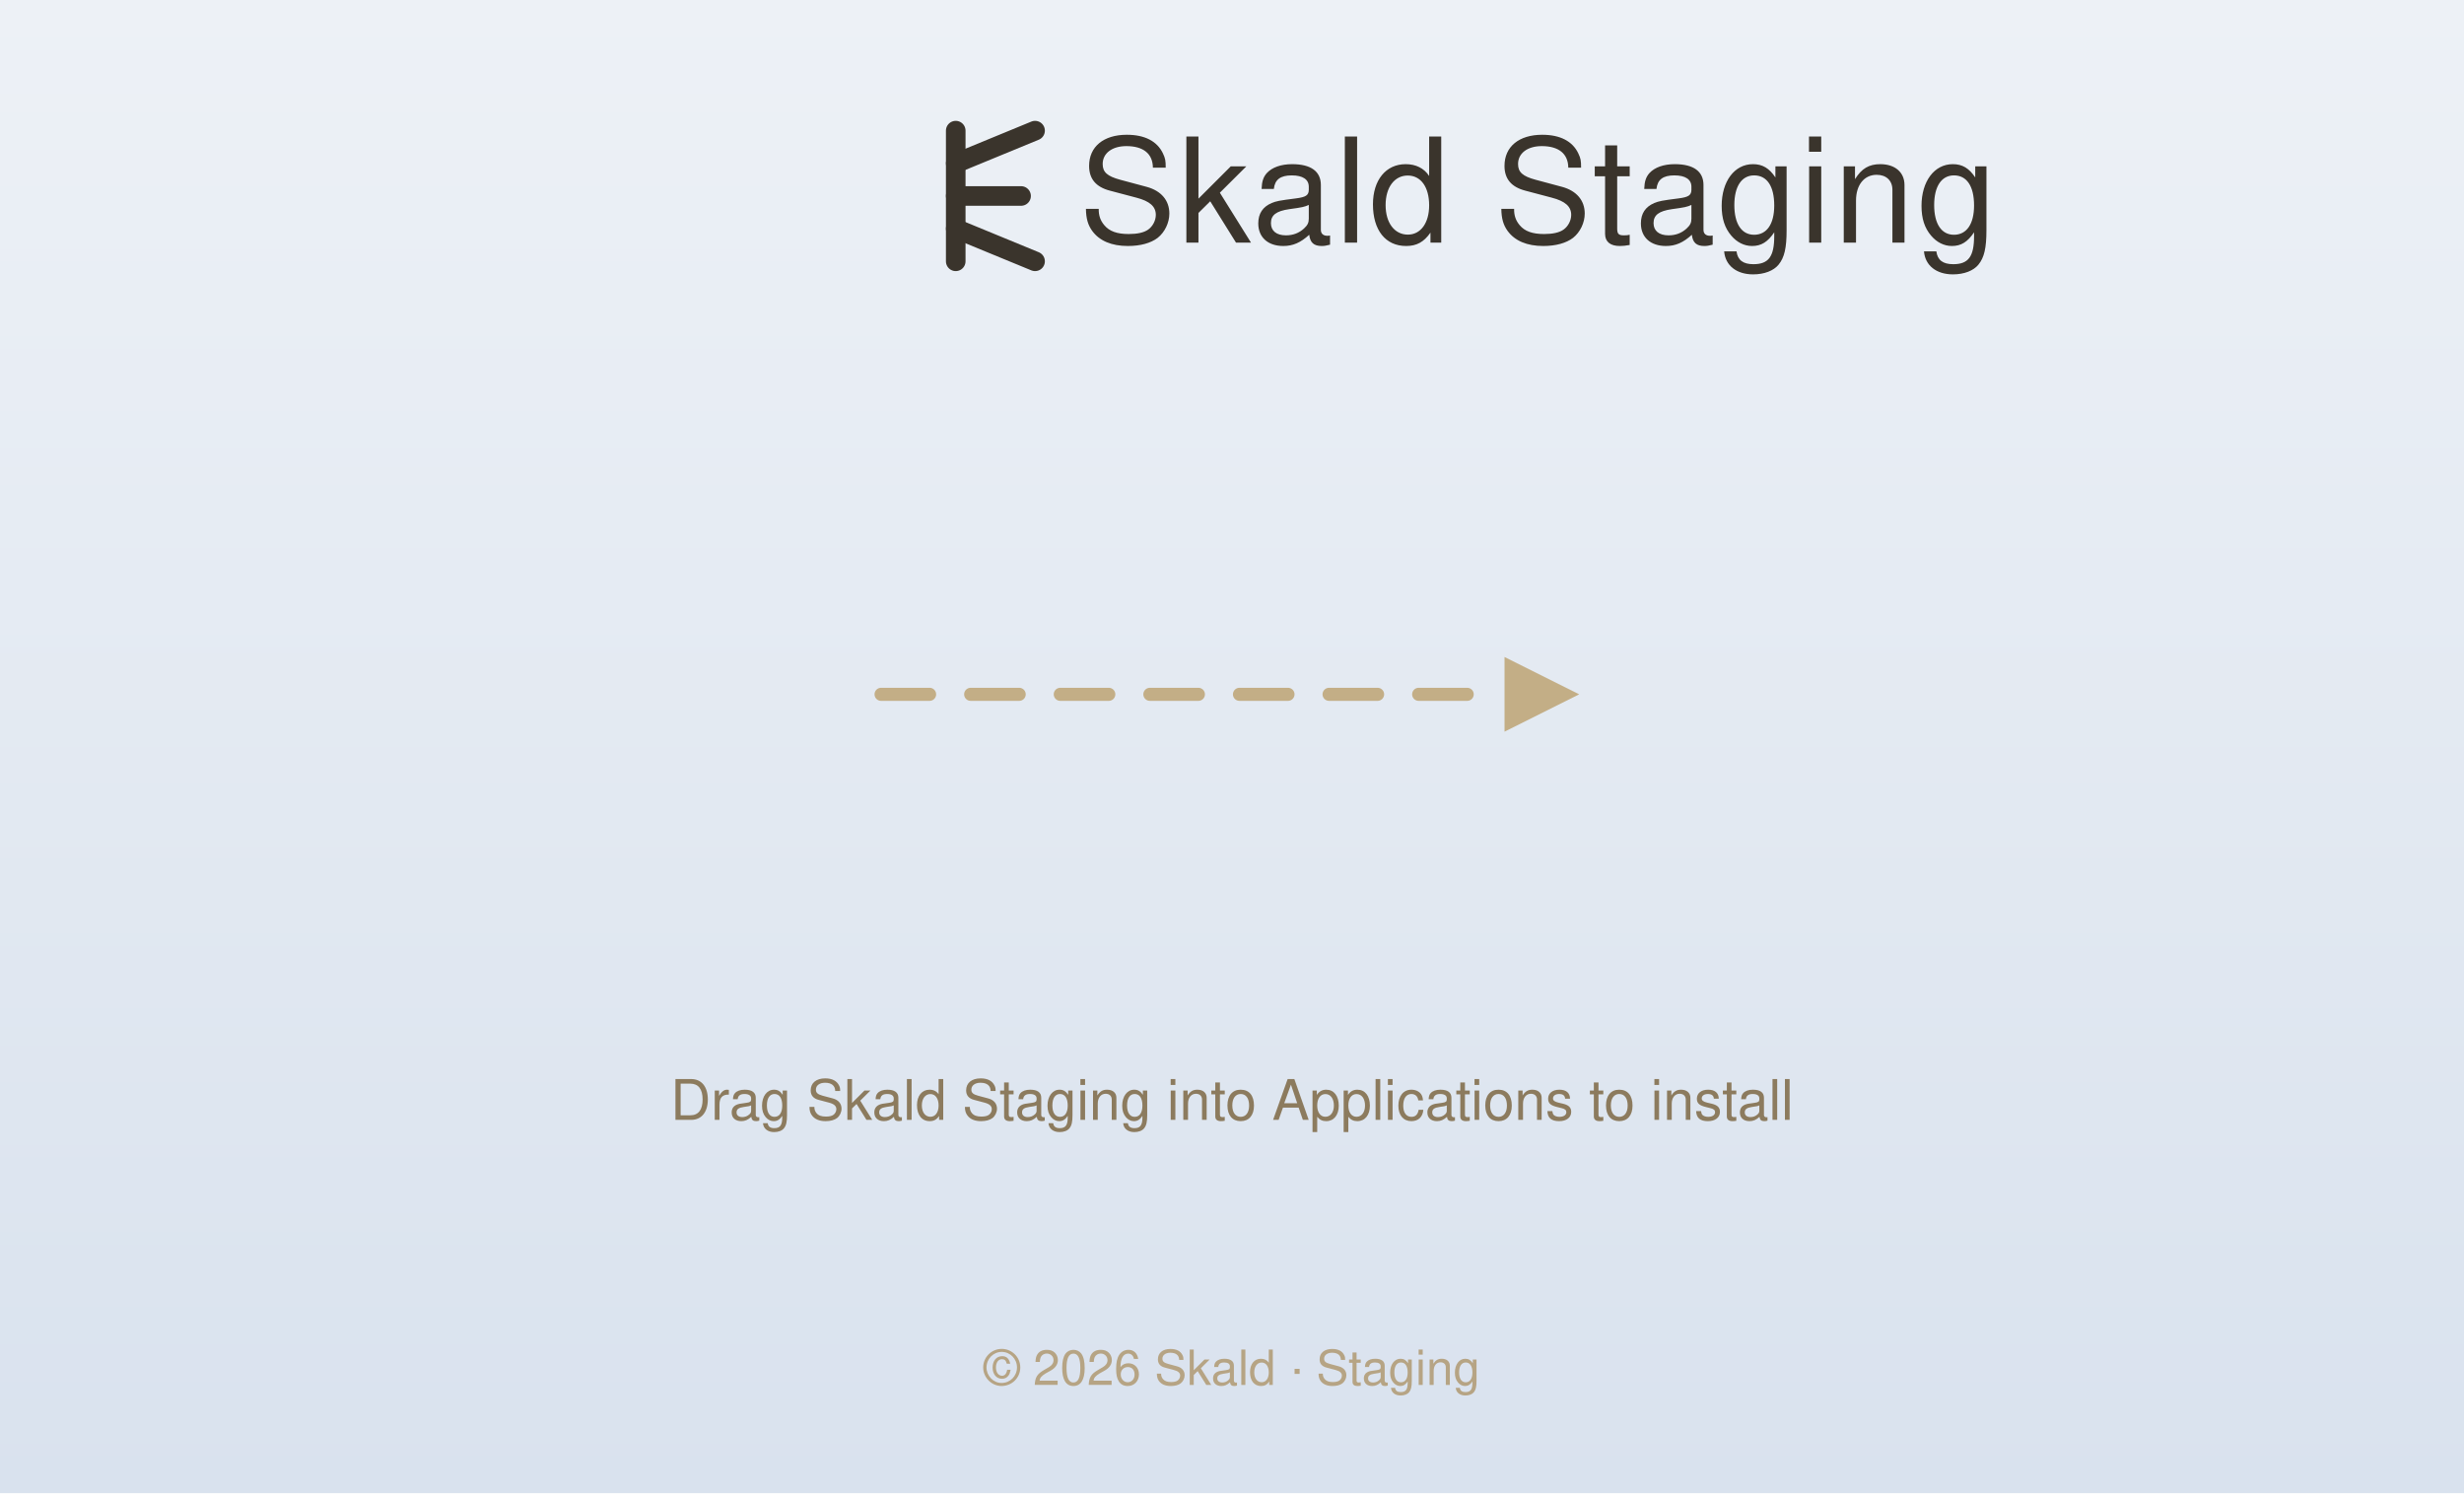
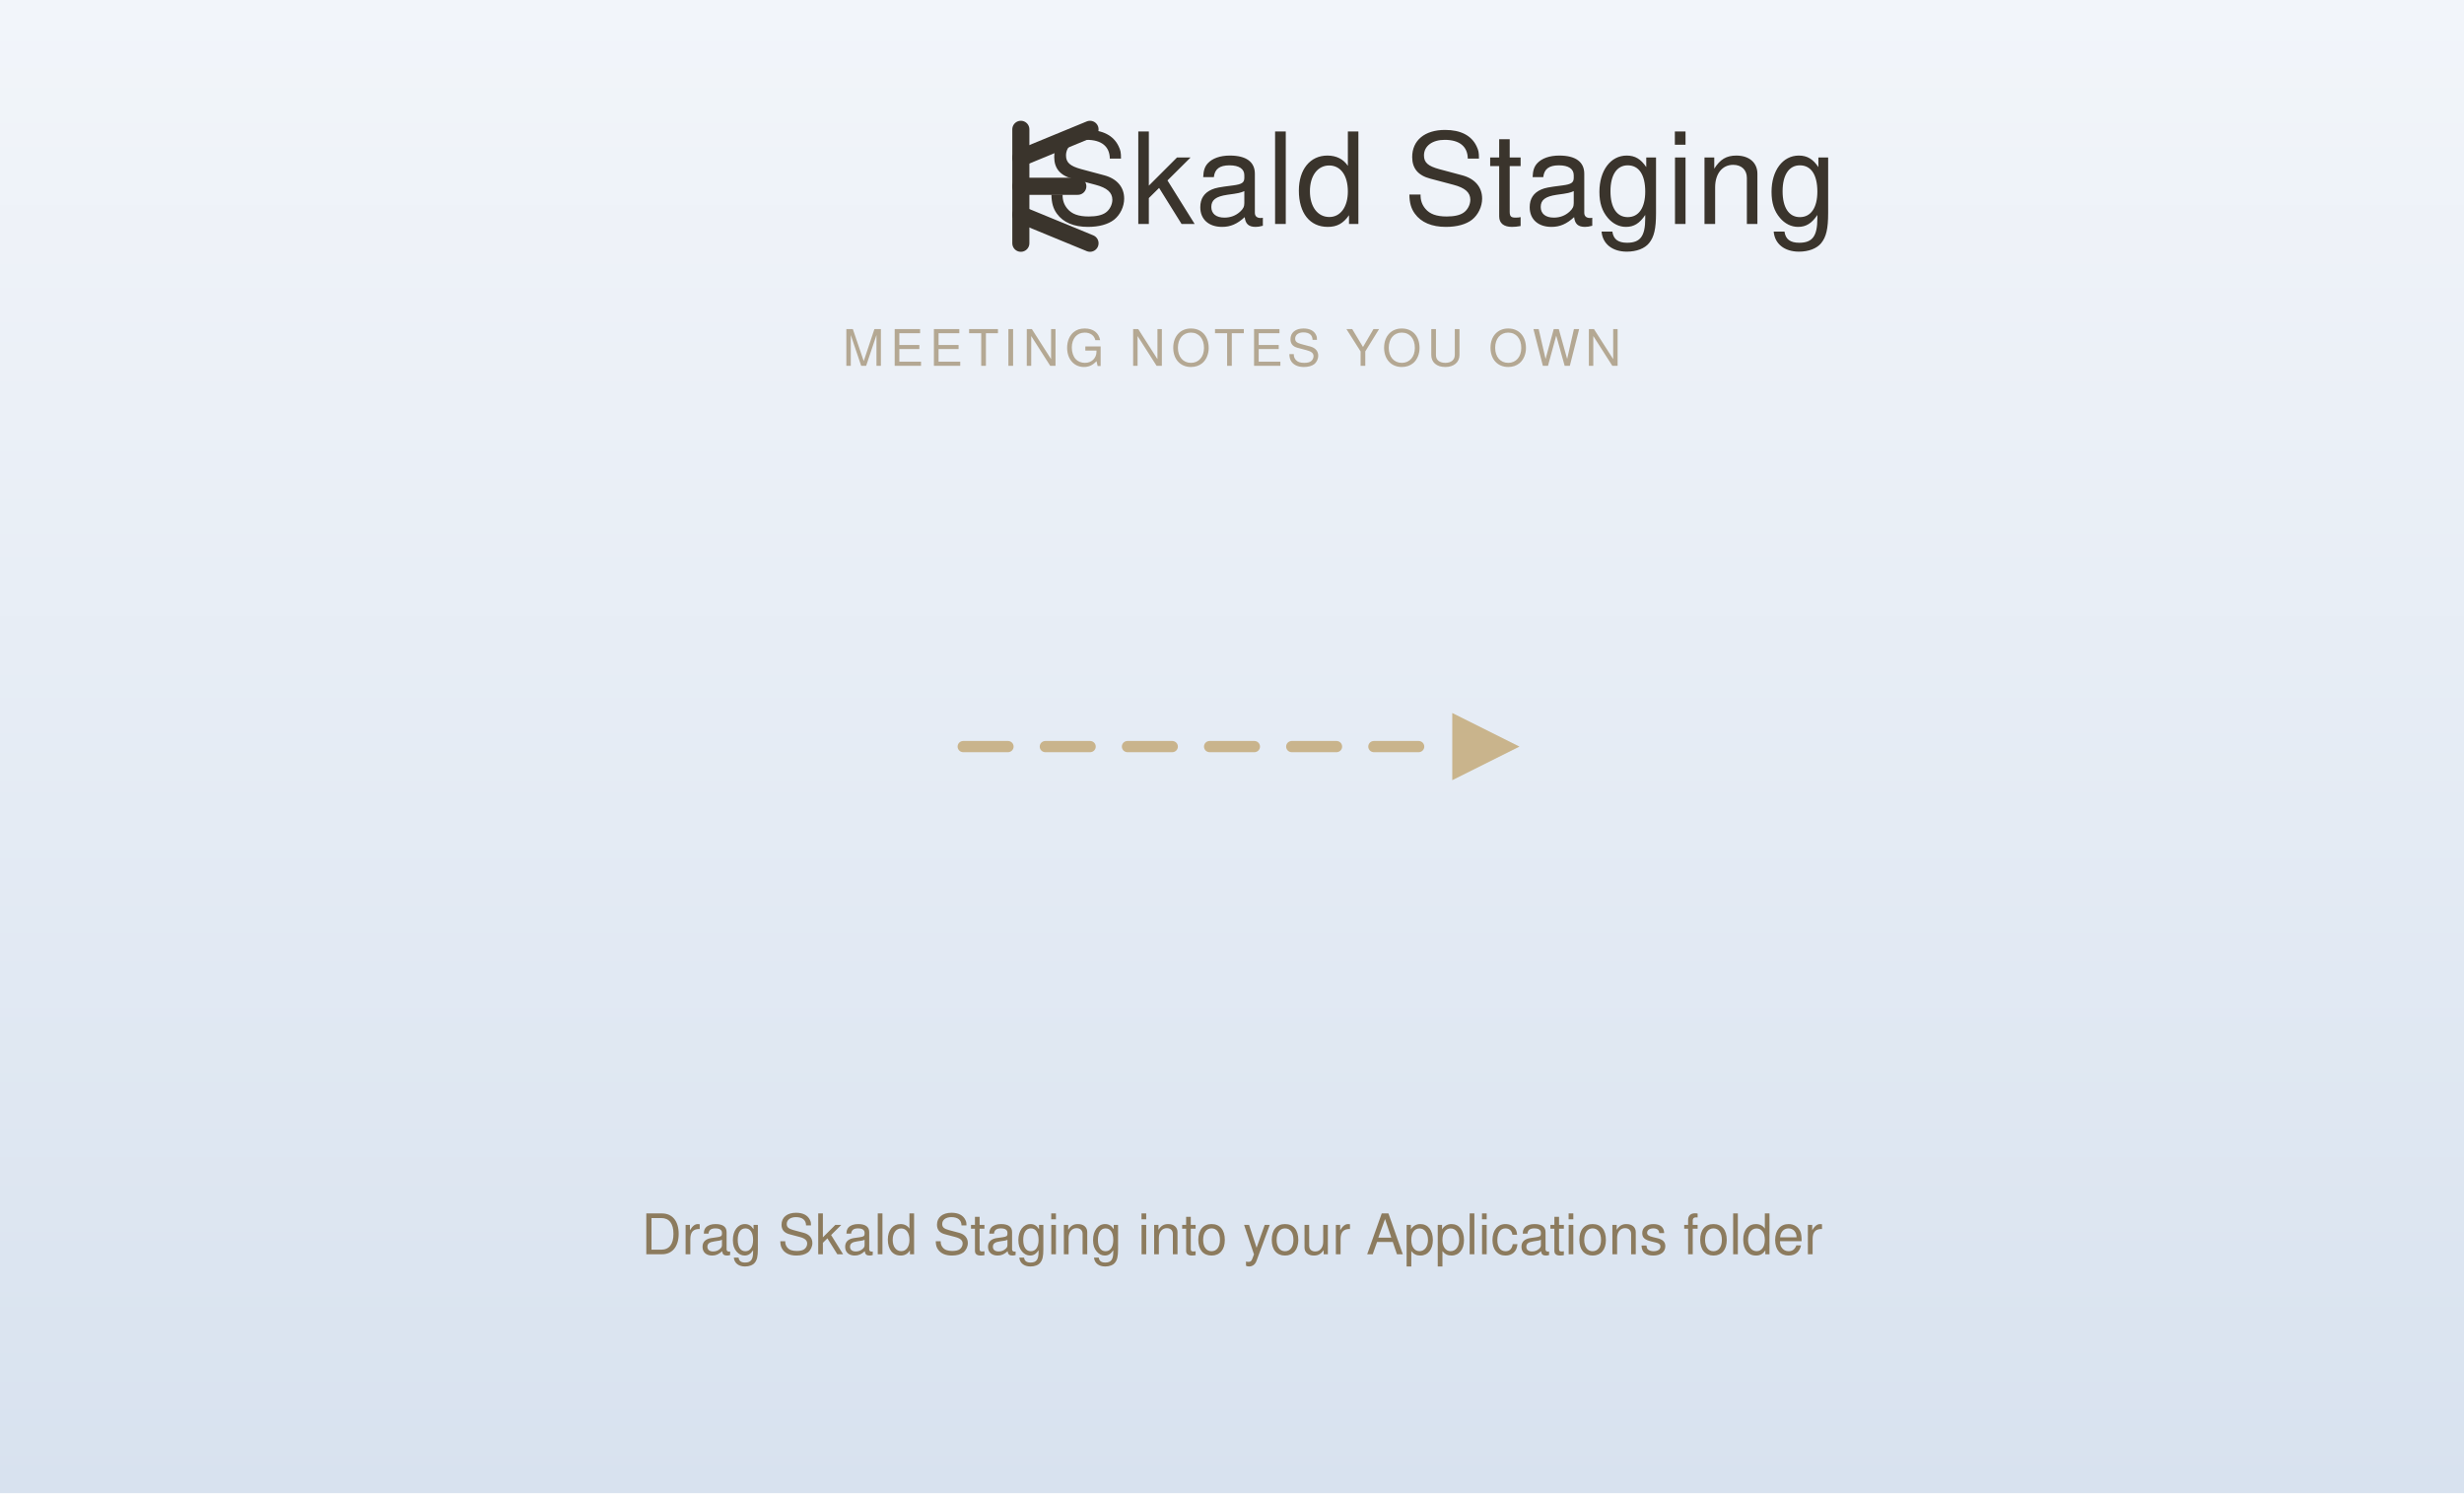
<svg xmlns="http://www.w3.org/2000/svg" width="1320" height="800" viewBox="0 0 1320 800">
  <defs>
-     <linearGradient id="parch" gradientUnits="userSpaceOnUse" x1="0" y1="0" x2="0" y2="800">
-       <stop offset="0" stop-color="#EDF1F6" />
-       <stop offset="1" stop-color="#D9E2EE" />
+     <linearGradient id="parchment" gradientUnits="userSpaceOnUse" x1="0" y1="0" x2="0" y2="800">
+       <stop offset="0" stop-color="#F2F5FA" />
+       <stop offset="0.55" stop-color="#E4EBF4" />
+       <stop offset="1" stop-color="#D8E2EF" />
    </linearGradient>
  </defs>
-   <rect width="1320" height="800" fill="url(#parch)" />
-   <g transform="translate(472,41) scale(0.125)">
+   <rect width="1320" height="800" fill="url(#parchment)" />
+   <g transform="translate(512,44) scale(0.109)">
    <g fill="none" stroke="#3A342C" stroke-width="84" stroke-linecap="round" stroke-linejoin="round">
      <path d="M320 232 L320 792" />
      <path d="M320 372 L660 232" />
      <path d="M320 512 L600 512" />
      <path d="M320 652 L660 792" />
    </g>
  </g>
-   <text x="578" y="130" fill="#3A342C" font-family="Helvetica Neue, Helvetica, Arial, sans-serif" font-size="78" font-weight="500" letter-spacing="1">Skald Staging</text>
-   <g stroke="#C3AE86" stroke-width="7" stroke-linecap="round" fill="none">
-     <path d="M472 372 L800 372" stroke-dasharray="26 22" />
+   <text x="560" y="120" fill="#3A342C" font-family="Helvetica Neue, Helvetica, Arial, sans-serif" font-size="68" font-weight="500" letter-spacing="0.5">Skald Staging</text>
+   <text x="660" y="196" fill="#A29071" fill-opacity="0.75" text-anchor="middle" font-family="Helvetica Neue, Helvetica, Arial, sans-serif" font-size="27" font-weight="400" letter-spacing="3">MEETING NOTES YOU OWN</text>
+   <g stroke="#C9B48C" stroke-width="6" stroke-linecap="round" fill="none">
+     <path d="M516 400 L772 400" stroke-dasharray="24 20" />
  </g>
-   <path d="M806 352 L846 372 L806 392 Z" fill="#C3AE86" />
-   <text x="660" y="600" fill="#8C7B5E" text-anchor="middle" font-family="Helvetica Neue, Helvetica, Arial, sans-serif" font-size="30" font-weight="400">Drag Skald Staging into Applications to install</text>
-   <text x="660" y="742" fill="#B6A484" text-anchor="middle" font-family="Helvetica Neue, Helvetica, Arial, sans-serif" font-size="26" font-weight="400">© 2026 Skald · Staging</text>
+   <path d="M778 382 L814 400 L778 418 Z" fill="#C9B48C" />
+   <text x="660" y="672" fill="#8C7B5E" text-anchor="middle" font-family="Helvetica Neue, Helvetica, Arial, sans-serif" font-size="30" font-weight="400">Drag Skald Staging into your Applications folder</text>
</svg>
